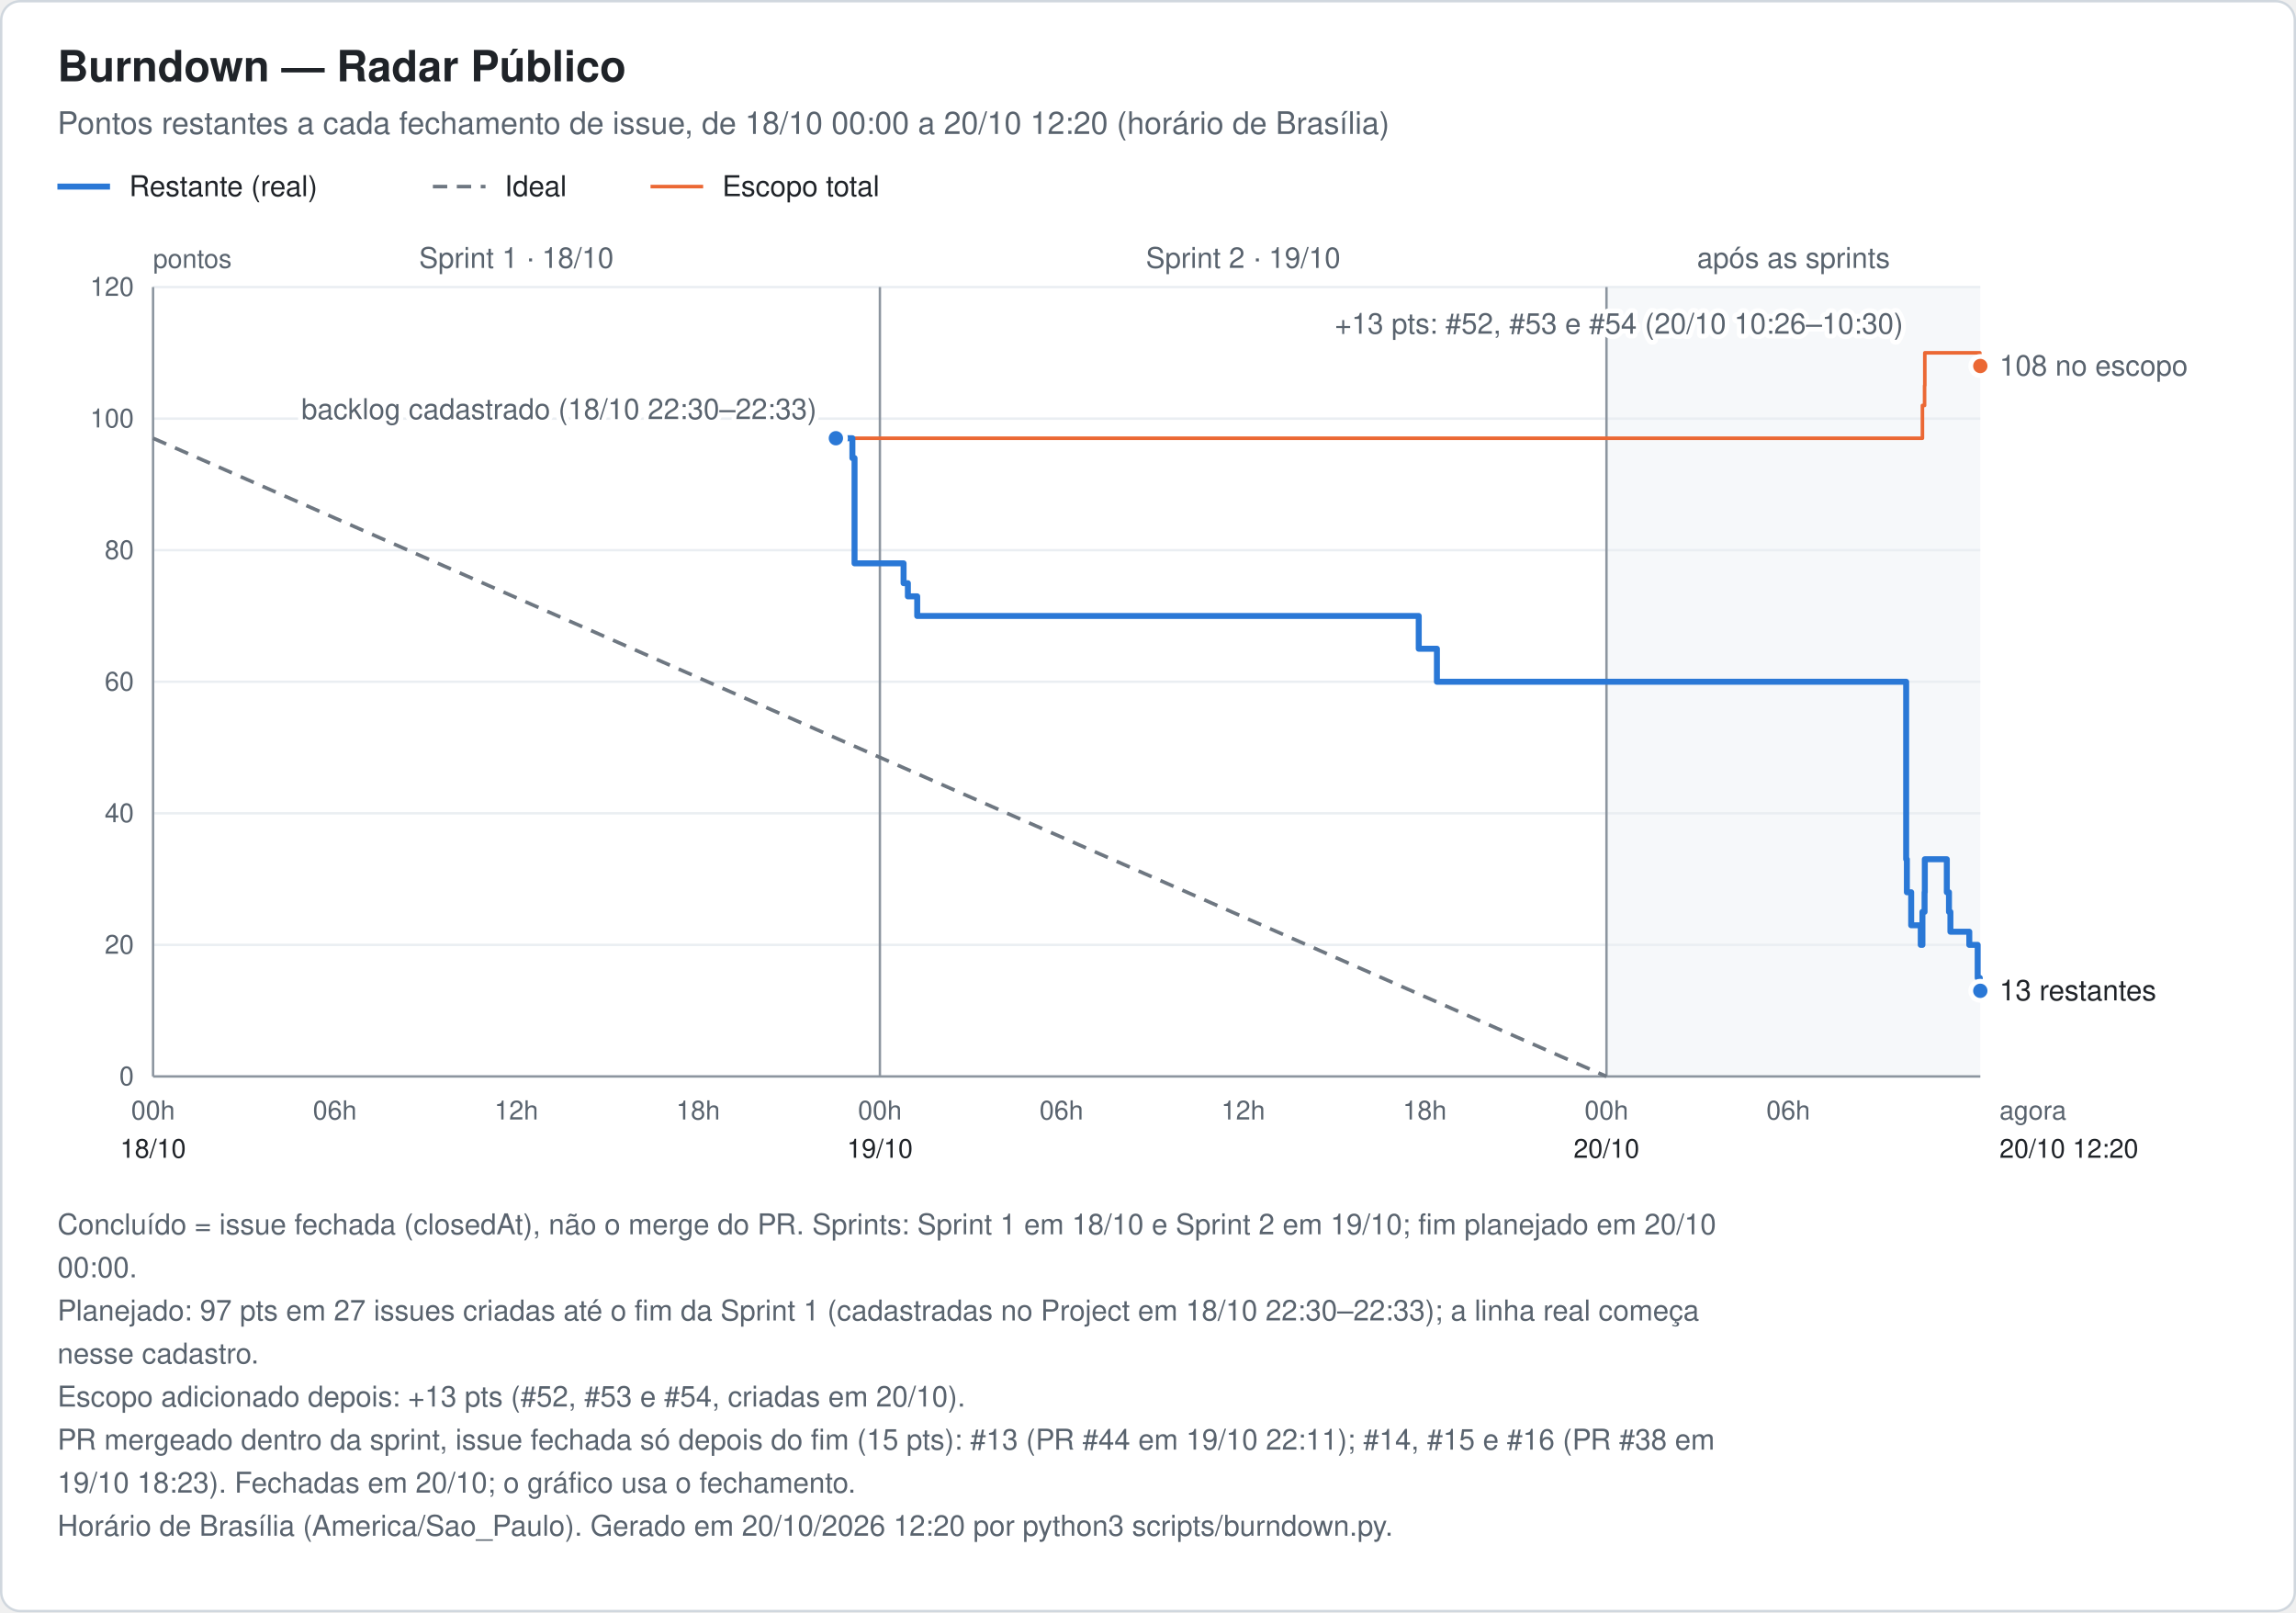
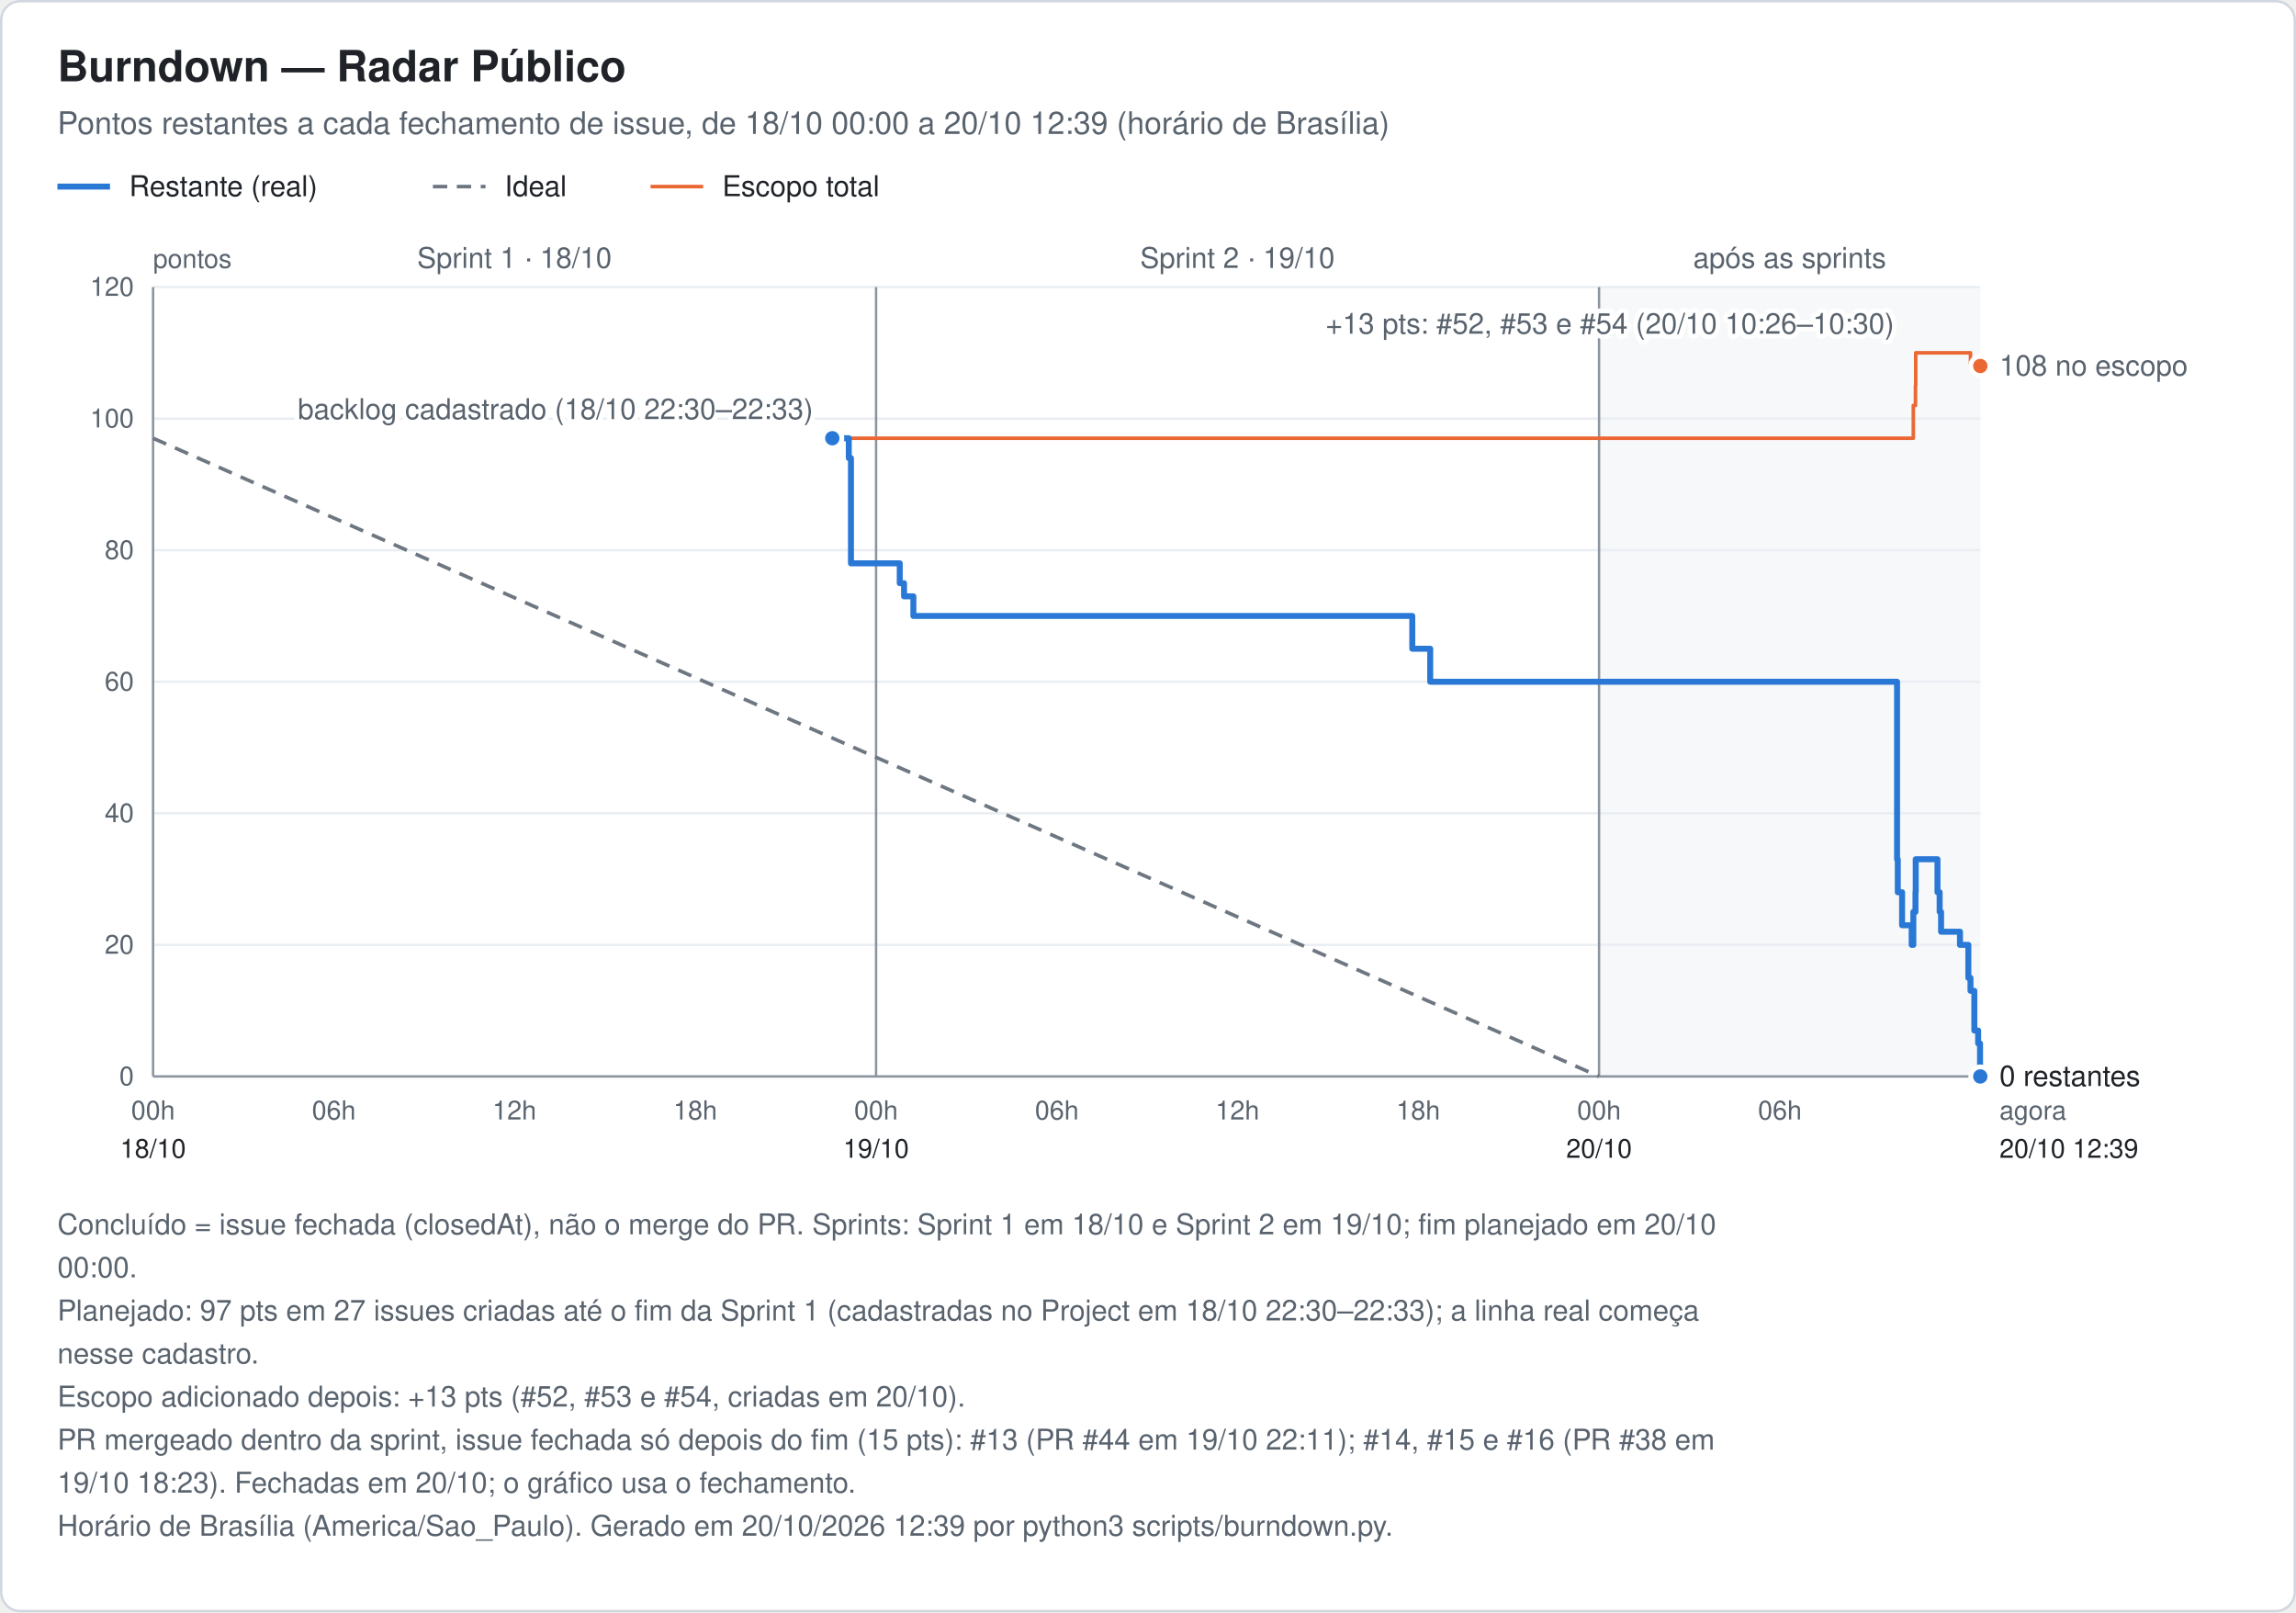
<svg xmlns="http://www.w3.org/2000/svg" width="960" height="674" viewBox="0 0 960 674" font-family="system-ui, -apple-system, 'Segoe UI', Helvetica, Arial, sans-serif" role="img" aria-labelledby="titulo descricao">
  <rect x="0.5" y="0.5" width="959.0" height="673.0" rx="8" fill="#ffffff" stroke="#d0d7de" />
  <text x="24.0" y="34.0" font-size="18" font-weight="600" fill="#1f2328">Burndown — Radar Público</text>
-   <text x="24.0" y="56.0" font-size="13" fill="#59636e">Pontos restantes a cada fechamento de issue, de 18/10 00:00 a 20/10 12:20 (horário de Brasília)</text>
+   <text x="24.0" y="56.0" font-size="13" fill="#59636e">Pontos restantes a cada fechamento de issue, de 18/10 00:00 a 20/10 12:39 (horário de Brasília)</text>
  <line x1="24" y1="78" x2="46" y2="78" stroke="#2a78d6" stroke-width="2.5" />
  <text x="54.0" y="82.0" font-size="12" fill="#1f2328">Restante (real)</text>
  <line x1="181.0" y1="78" x2="203.0" y2="78" stroke="#6e7781" stroke-width="1.5" stroke-dasharray="6 4" />
  <text x="211.0" y="82.0" font-size="12" fill="#1f2328">Ideal</text>
  <line x1="272.0" y1="78" x2="294.0" y2="78" stroke="#eb6834" stroke-width="1.5" />
  <text x="302.0" y="82.0" font-size="12" fill="#1f2328">Escopo total</text>
-   <rect x="671.7" y="120" width="156.3" height="330" fill="#f6f8fa" />
+   <rect x="668.6" y="120" width="159.4" height="330" fill="#f6f8fa" />
  <line x1="64" y1="450.0" x2="828" y2="450.0" stroke="#eaeef2" />
  <text x="56.0" y="453.7" font-size="11" fill="#59636e" text-anchor="end">0</text>
  <line x1="64" y1="395.0" x2="828" y2="395.0" stroke="#eaeef2" />
  <text x="56.0" y="398.7" font-size="11" fill="#59636e" text-anchor="end">20</text>
  <line x1="64" y1="340.0" x2="828" y2="340.0" stroke="#eaeef2" />
  <text x="56.0" y="343.7" font-size="11" fill="#59636e" text-anchor="end">40</text>
  <line x1="64" y1="285.0" x2="828" y2="285.0" stroke="#eaeef2" />
  <text x="56.0" y="288.7" font-size="11" fill="#59636e" text-anchor="end">60</text>
  <line x1="64" y1="230.0" x2="828" y2="230.0" stroke="#eaeef2" />
  <text x="56.0" y="233.7" font-size="11" fill="#59636e" text-anchor="end">80</text>
  <line x1="64" y1="175.0" x2="828" y2="175.0" stroke="#eaeef2" />
  <text x="56.0" y="178.7" font-size="11" fill="#59636e" text-anchor="end">100</text>
  <line x1="64" y1="120.0" x2="828" y2="120.0" stroke="#eaeef2" />
  <text x="56.0" y="123.7" font-size="11" fill="#59636e" text-anchor="end">120</text>
  <text x="64.0" y="112.0" font-size="11" fill="#59636e">pontos</text>
-   <text x="215.9" y="112.0" font-size="12" fill="#59636e" text-anchor="middle">Sprint 1 · 18/10</text>
-   <text x="519.8" y="112.0" font-size="12" fill="#59636e" text-anchor="middle">Sprint 2 · 19/10</text>
-   <text x="749.9" y="112.0" font-size="12" fill="#59636e" text-anchor="middle">após as sprints</text>
+   <text x="215.1" y="112.0" font-size="12" fill="#59636e" text-anchor="middle">Sprint 1 · 18/10</text>
+   <text x="517.4" y="112.0" font-size="12" fill="#59636e" text-anchor="middle">Sprint 2 · 19/10</text>
+   <text x="748.3" y="112.0" font-size="12" fill="#59636e" text-anchor="middle">após as sprints</text>
  <line x1="64.0" y1="120" x2="64.0" y2="450" stroke="#8c959f" />
-   <line x1="367.9" y1="120" x2="367.9" y2="450" stroke="#8c959f" />
-   <line x1="671.7" y1="120" x2="671.7" y2="450" stroke="#8c959f" />
+   <line x1="366.3" y1="120" x2="366.3" y2="450" stroke="#8c959f" />
+   <line x1="668.6" y1="120" x2="668.6" y2="450" stroke="#8c959f" />
  <line x1="64" y1="450" x2="828" y2="450" stroke="#8c959f" />
  <text x="64.0" y="468.0" font-size="11" fill="#59636e" text-anchor="middle">00h</text>
  <text x="64.0" y="484.0" font-size="11" fill="#1f2328" text-anchor="middle">18/10</text>
-   <text x="140.0" y="468.0" font-size="11" fill="#59636e" text-anchor="middle">06h</text>
-   <text x="215.9" y="468.0" font-size="11" fill="#59636e" text-anchor="middle">12h</text>
-   <text x="291.9" y="468.0" font-size="11" fill="#59636e" text-anchor="middle">18h</text>
-   <text x="367.9" y="468.0" font-size="11" fill="#59636e" text-anchor="middle">00h</text>
-   <text x="367.9" y="484.0" font-size="11" fill="#1f2328" text-anchor="middle">19/10</text>
-   <text x="443.8" y="468.0" font-size="11" fill="#59636e" text-anchor="middle">06h</text>
-   <text x="519.8" y="468.0" font-size="11" fill="#59636e" text-anchor="middle">12h</text>
-   <text x="595.7" y="468.0" font-size="11" fill="#59636e" text-anchor="middle">18h</text>
-   <text x="671.7" y="468.0" font-size="11" fill="#59636e" text-anchor="middle">00h</text>
-   <text x="671.7" y="484.0" font-size="11" fill="#1f2328" text-anchor="middle">20/10</text>
-   <text x="747.7" y="468.0" font-size="11" fill="#59636e" text-anchor="middle">06h</text>
+   <text x="139.6" y="468.0" font-size="11" fill="#59636e" text-anchor="middle">06h</text>
+   <text x="215.1" y="468.0" font-size="11" fill="#59636e" text-anchor="middle">12h</text>
+   <text x="290.7" y="468.0" font-size="11" fill="#59636e" text-anchor="middle">18h</text>
+   <text x="366.3" y="468.0" font-size="11" fill="#59636e" text-anchor="middle">00h</text>
+   <text x="366.3" y="484.0" font-size="11" fill="#1f2328" text-anchor="middle">19/10</text>
+   <text x="441.9" y="468.0" font-size="11" fill="#59636e" text-anchor="middle">06h</text>
+   <text x="517.4" y="468.0" font-size="11" fill="#59636e" text-anchor="middle">12h</text>
+   <text x="593.0" y="468.0" font-size="11" fill="#59636e" text-anchor="middle">18h</text>
+   <text x="668.6" y="468.0" font-size="11" fill="#59636e" text-anchor="middle">00h</text>
+   <text x="668.6" y="484.0" font-size="11" fill="#1f2328" text-anchor="middle">20/10</text>
+   <text x="744.2" y="468.0" font-size="11" fill="#59636e" text-anchor="middle">06h</text>
  <text x="836.0" y="468.0" font-size="11" fill="#59636e">agora</text>
-   <text x="836.0" y="484.0" font-size="11" fill="#1f2328">20/10 12:20</text>
-   <line x1="64.0" y1="183.2" x2="671.7" y2="450.0" stroke="#6e7781" stroke-width="1.5" stroke-dasharray="6 4" />
-   <path d="M349.5,183.2H356.4V183.2H357.3V183.2H357.3V183.2H377.8V183.2H379.6V183.2H383.5V183.2H593.2V183.2H600.8V183.2H797.0V183.2H797.0V183.2H797.0V183.2H797.0V183.2H797.0V183.2H797.0V183.2H797.0V183.2H797.3V183.2H799.1V183.2H803.1V183.2H803.8V169.5H804.7V161.2H804.8V147.5H814.0V147.5H814.9V147.5H815.5V147.5H823.4V147.5H826.9V147.5H827.8V150.2H827.8V153.0H828.0" fill="none" stroke="#eb6834" stroke-width="1.5" stroke-linejoin="round" stroke-linecap="round" />
-   <path d="M349.5,183.2H356.4V191.5H357.3V205.2H357.3V235.5H377.8V243.8H379.6V249.3H383.5V257.5H593.2V271.2H600.8V285.0H797.0V298.8H797.0V307.0H797.0V320.8H797.0V326.2H797.0V331.8H797.0V345.5H797.0V359.2H797.3V373.0H799.1V386.8H803.1V395.0H803.8V381.2H804.7V373.0H804.8V359.2H814.0V373.0H814.9V381.2H815.5V389.5H823.4V395.0H826.9V408.8H827.8V411.5H827.8V414.2H828.0" fill="none" stroke="#2a78d6" stroke-width="2.5" stroke-linejoin="round" stroke-linecap="round" />
-   <circle cx="349.5" cy="183.2" r="4" fill="#2a78d6" stroke="#ffffff" stroke-width="2" />
-   <text x="341.5" y="175.2" font-size="12" fill="#59636e" text-anchor="end" stroke="#ffffff" stroke-width="4" stroke-linejoin="round" paint-order="stroke">backlog cadastrado (18/10 22:30–22:33)</text>
-   <text x="795.8" y="139.5" font-size="12" fill="#59636e" text-anchor="end" stroke="#ffffff" stroke-width="4" stroke-linejoin="round" paint-order="stroke">+13 pts: #52, #53 e #54 (20/10 10:26–10:30)</text>
-   <circle cx="828.0" cy="414.2" r="4" fill="#2a78d6" stroke="#ffffff" stroke-width="2" />
-   <text x="836.0" y="418.2" font-size="12" fill="#1f2328">13 restantes</text>
+   <text x="836.0" y="484.0" font-size="11" fill="#1f2328">20/10 12:39</text>
+   <line x1="64.0" y1="183.2" x2="668.6" y2="450.0" stroke="#6e7781" stroke-width="1.5" stroke-dasharray="6 4" />
+   <path d="M348.0,183.2H354.9V183.2H355.8V183.2H355.8V183.2H376.2V183.2H378.0V183.2H381.9V183.2H590.5V183.2H598.0V183.2H793.2V183.2H793.2V183.2H793.2V183.2H793.2V183.2H793.2V183.2H793.2V183.2H793.2V183.2H793.5V183.2H795.3V183.2H799.3V183.2H800.0V169.5H800.9V161.2H801.0V147.5H810.1V147.5H811.0V147.5H811.6V147.5H819.5V147.5H823.0V147.5H823.9V150.2H823.9V153.0H825.5V153.0H825.5V153.0H827.1V153.0H827.9V153.0H828.0" fill="none" stroke="#eb6834" stroke-width="1.5" stroke-linejoin="round" stroke-linecap="round" />
+   <path d="M348.0,183.2H354.9V191.5H355.8V205.2H355.8V235.5H376.2V243.8H378.0V249.3H381.9V257.5H590.5V271.2H598.0V285.0H793.2V298.8H793.2V307.0H793.2V320.8H793.2V326.2H793.2V331.8H793.2V345.5H793.2V359.2H793.5V373.0H795.3V386.8H799.3V395.0H800.0V381.2H800.9V373.0H801.0V359.2H810.1V373.0H811.0V381.2H811.6V389.5H819.5V395.0H823.0V408.8H823.9V411.5H823.9V414.2H825.5V428.0H825.5V430.8H827.1V436.2H827.9V450.0H828.0" fill="none" stroke="#2a78d6" stroke-width="2.5" stroke-linejoin="round" stroke-linecap="round" />
+   <circle cx="348.0" cy="183.2" r="4" fill="#2a78d6" stroke="#ffffff" stroke-width="2" />
+   <text x="340.0" y="175.2" font-size="12" fill="#59636e" text-anchor="end" stroke="#ffffff" stroke-width="4" stroke-linejoin="round" paint-order="stroke">backlog cadastrado (18/10 22:30–22:33)</text>
+   <text x="792.0" y="139.5" font-size="12" fill="#59636e" text-anchor="end" stroke="#ffffff" stroke-width="4" stroke-linejoin="round" paint-order="stroke">+13 pts: #52, #53 e #54 (20/10 10:26–10:30)</text>
+   <circle cx="828.0" cy="450.0" r="4" fill="#2a78d6" stroke="#ffffff" stroke-width="2" />
+   <text x="836.0" y="454.0" font-size="12" fill="#1f2328">0 restantes</text>
  <circle cx="828.0" cy="153.0" r="4" fill="#eb6834" stroke="#ffffff" stroke-width="2" />
  <text x="836.0" y="157.0" font-size="12" fill="#59636e">108 no escopo</text>
  <text x="24.0" y="516.0" font-size="12" fill="#59636e">Concluído = issue fechada (closedAt), não o merge do PR. Sprints: Sprint 1 em 18/10 e Sprint 2 em 19/10; fim planejado em 20/10</text>
  <text x="24.0" y="534.0" font-size="12" fill="#59636e">00:00.</text>
  <text x="24.0" y="552.0" font-size="12" fill="#59636e">Planejado: 97 pts em 27 issues criadas até o fim da Sprint 1 (cadastradas no Project em 18/10 22:30–22:33); a linha real começa</text>
  <text x="24.0" y="570.0" font-size="12" fill="#59636e">nesse cadastro.</text>
  <text x="24.0" y="588.0" font-size="12" fill="#59636e">Escopo adicionado depois: +13 pts (#52, #53 e #54, criadas em 20/10).</text>
  <text x="24.0" y="606.0" font-size="12" fill="#59636e">PR mergeado dentro da sprint, issue fechada só depois do fim (15 pts): #13 (PR #44 em 19/10 22:11); #14, #15 e #16 (PR #38 em</text>
  <text x="24.0" y="624.0" font-size="12" fill="#59636e">19/10 18:23). Fechadas em 20/10; o gráfico usa o fechamento.</text>
-   <text x="24.0" y="642.0" font-size="12" fill="#59636e">Horário de Brasília (America/Sao_Paulo). Gerado em 20/10/2026 12:20 por python3 scripts/burndown.py.</text>
+   <text x="24.0" y="642.0" font-size="12" fill="#59636e">Horário de Brasília (America/Sao_Paulo). Gerado em 20/10/2026 12:39 por python3 scripts/burndown.py.</text>
</svg>
